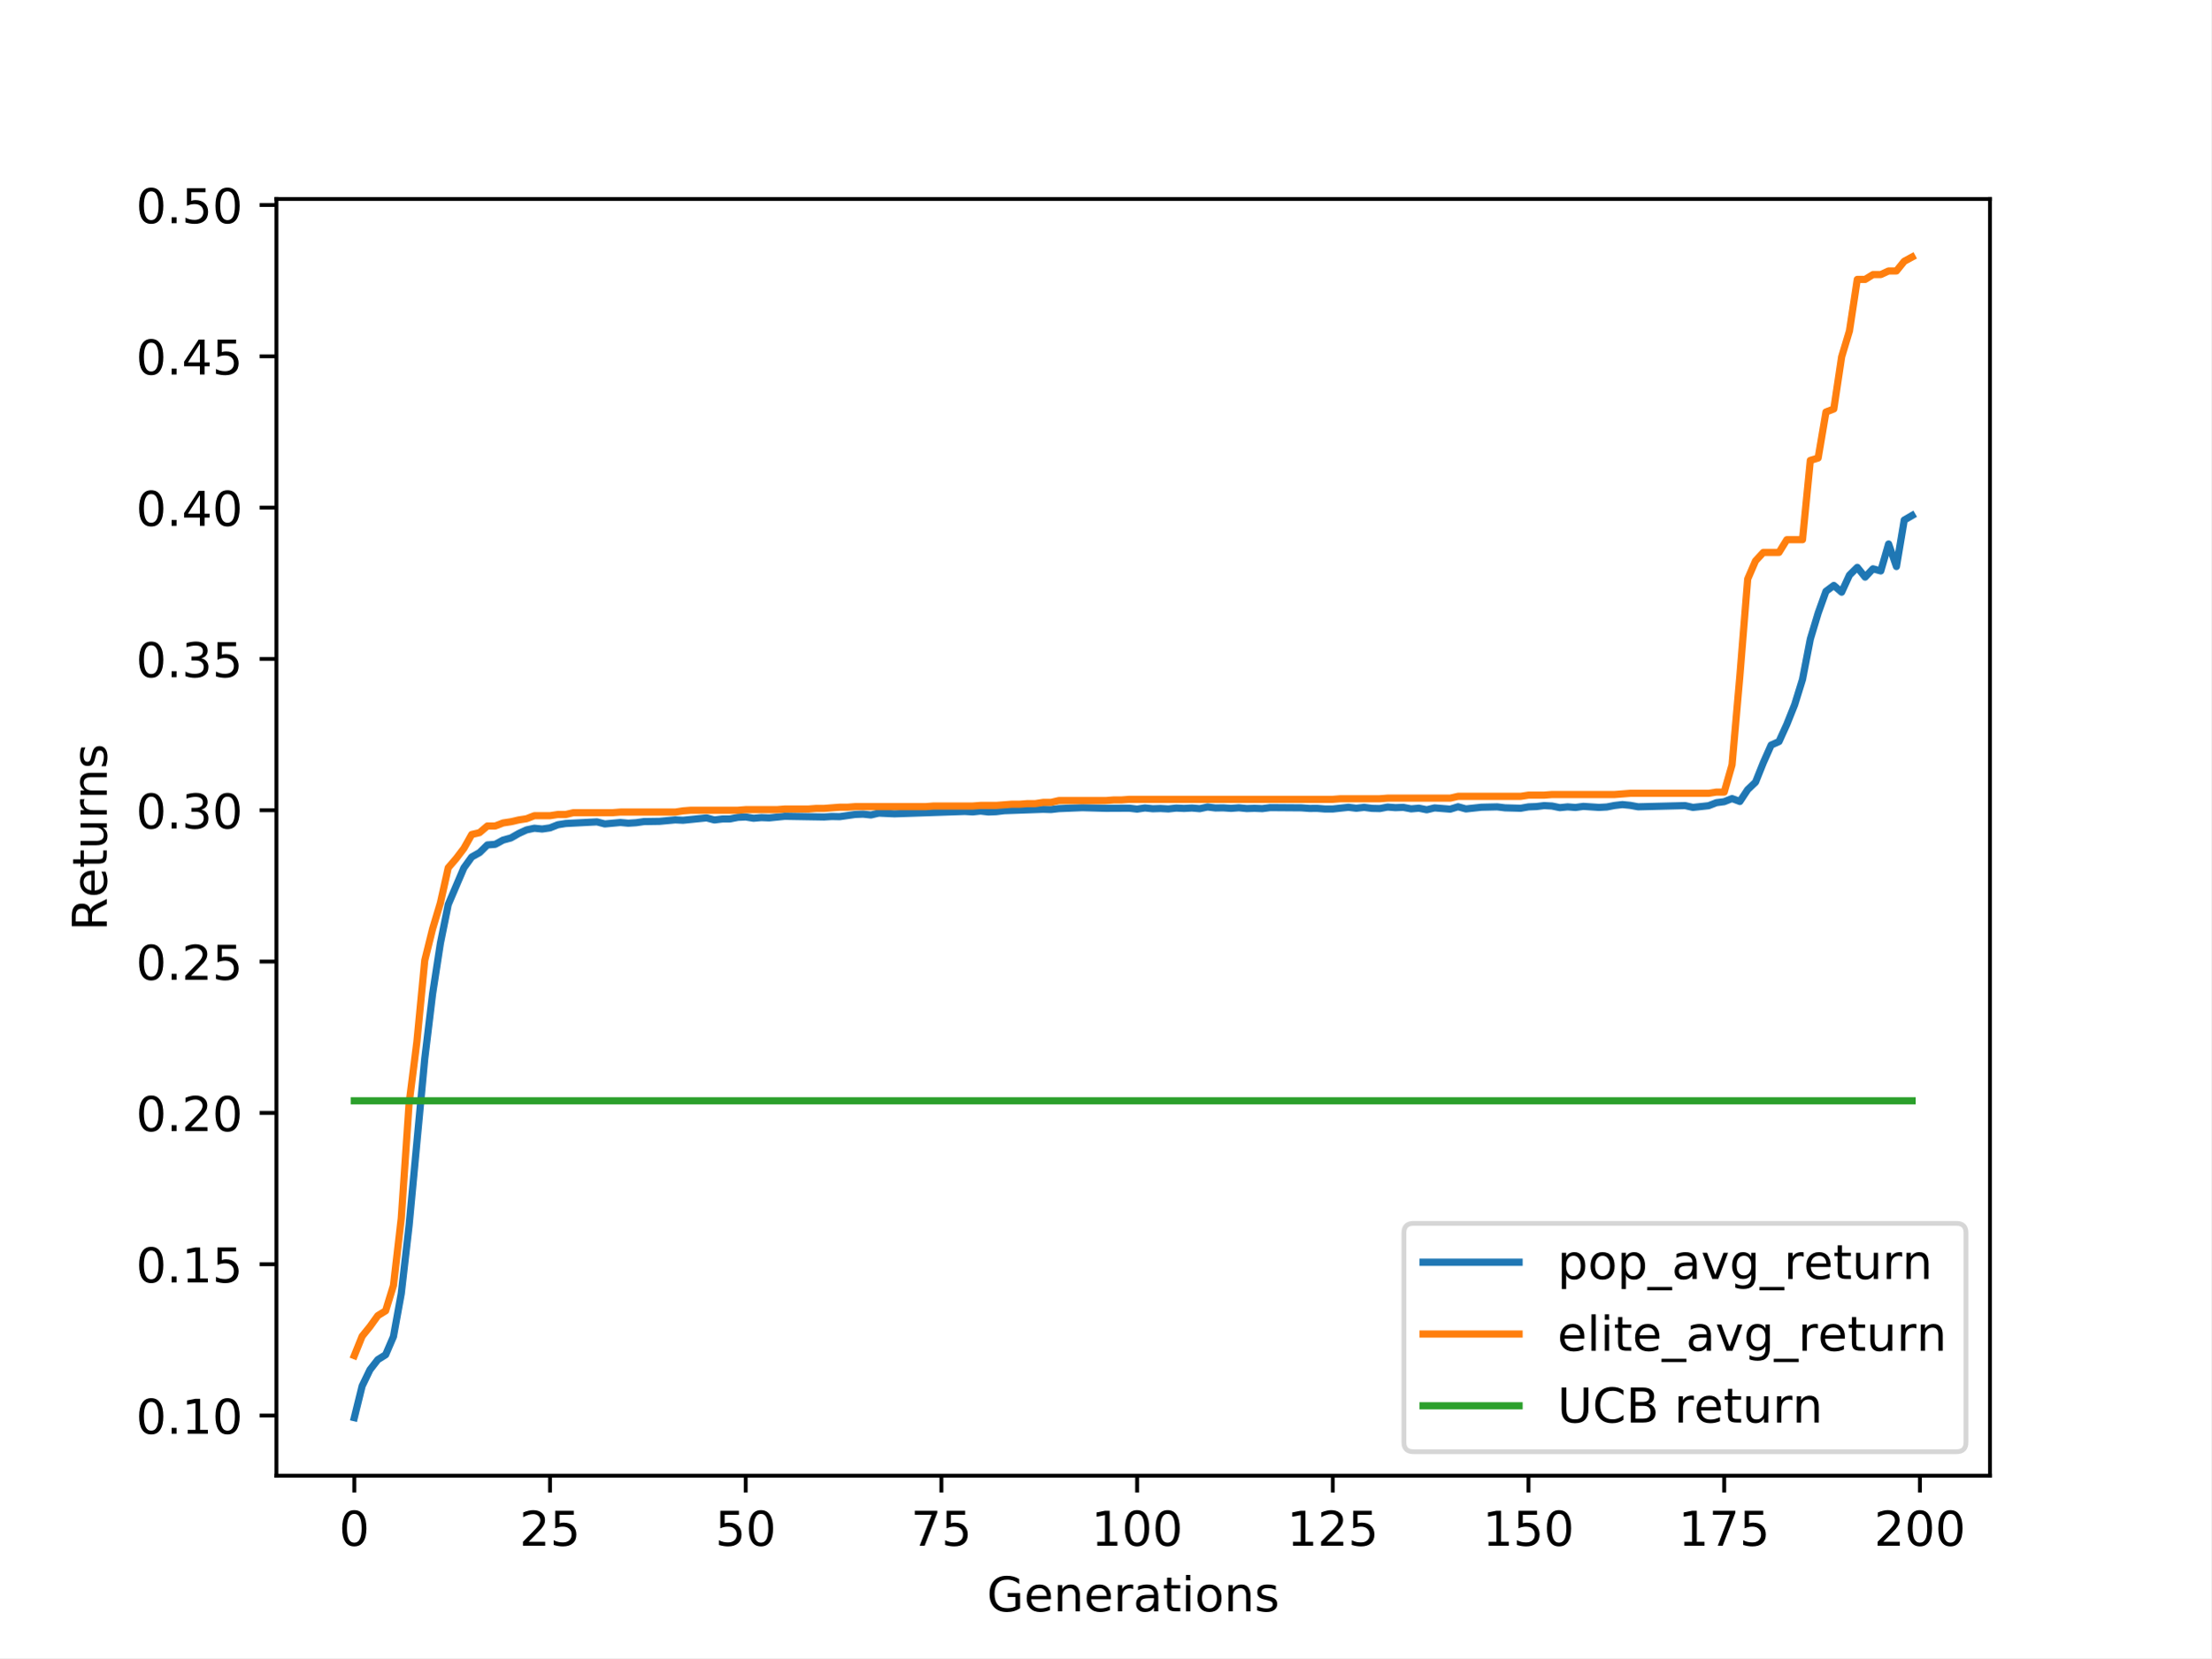
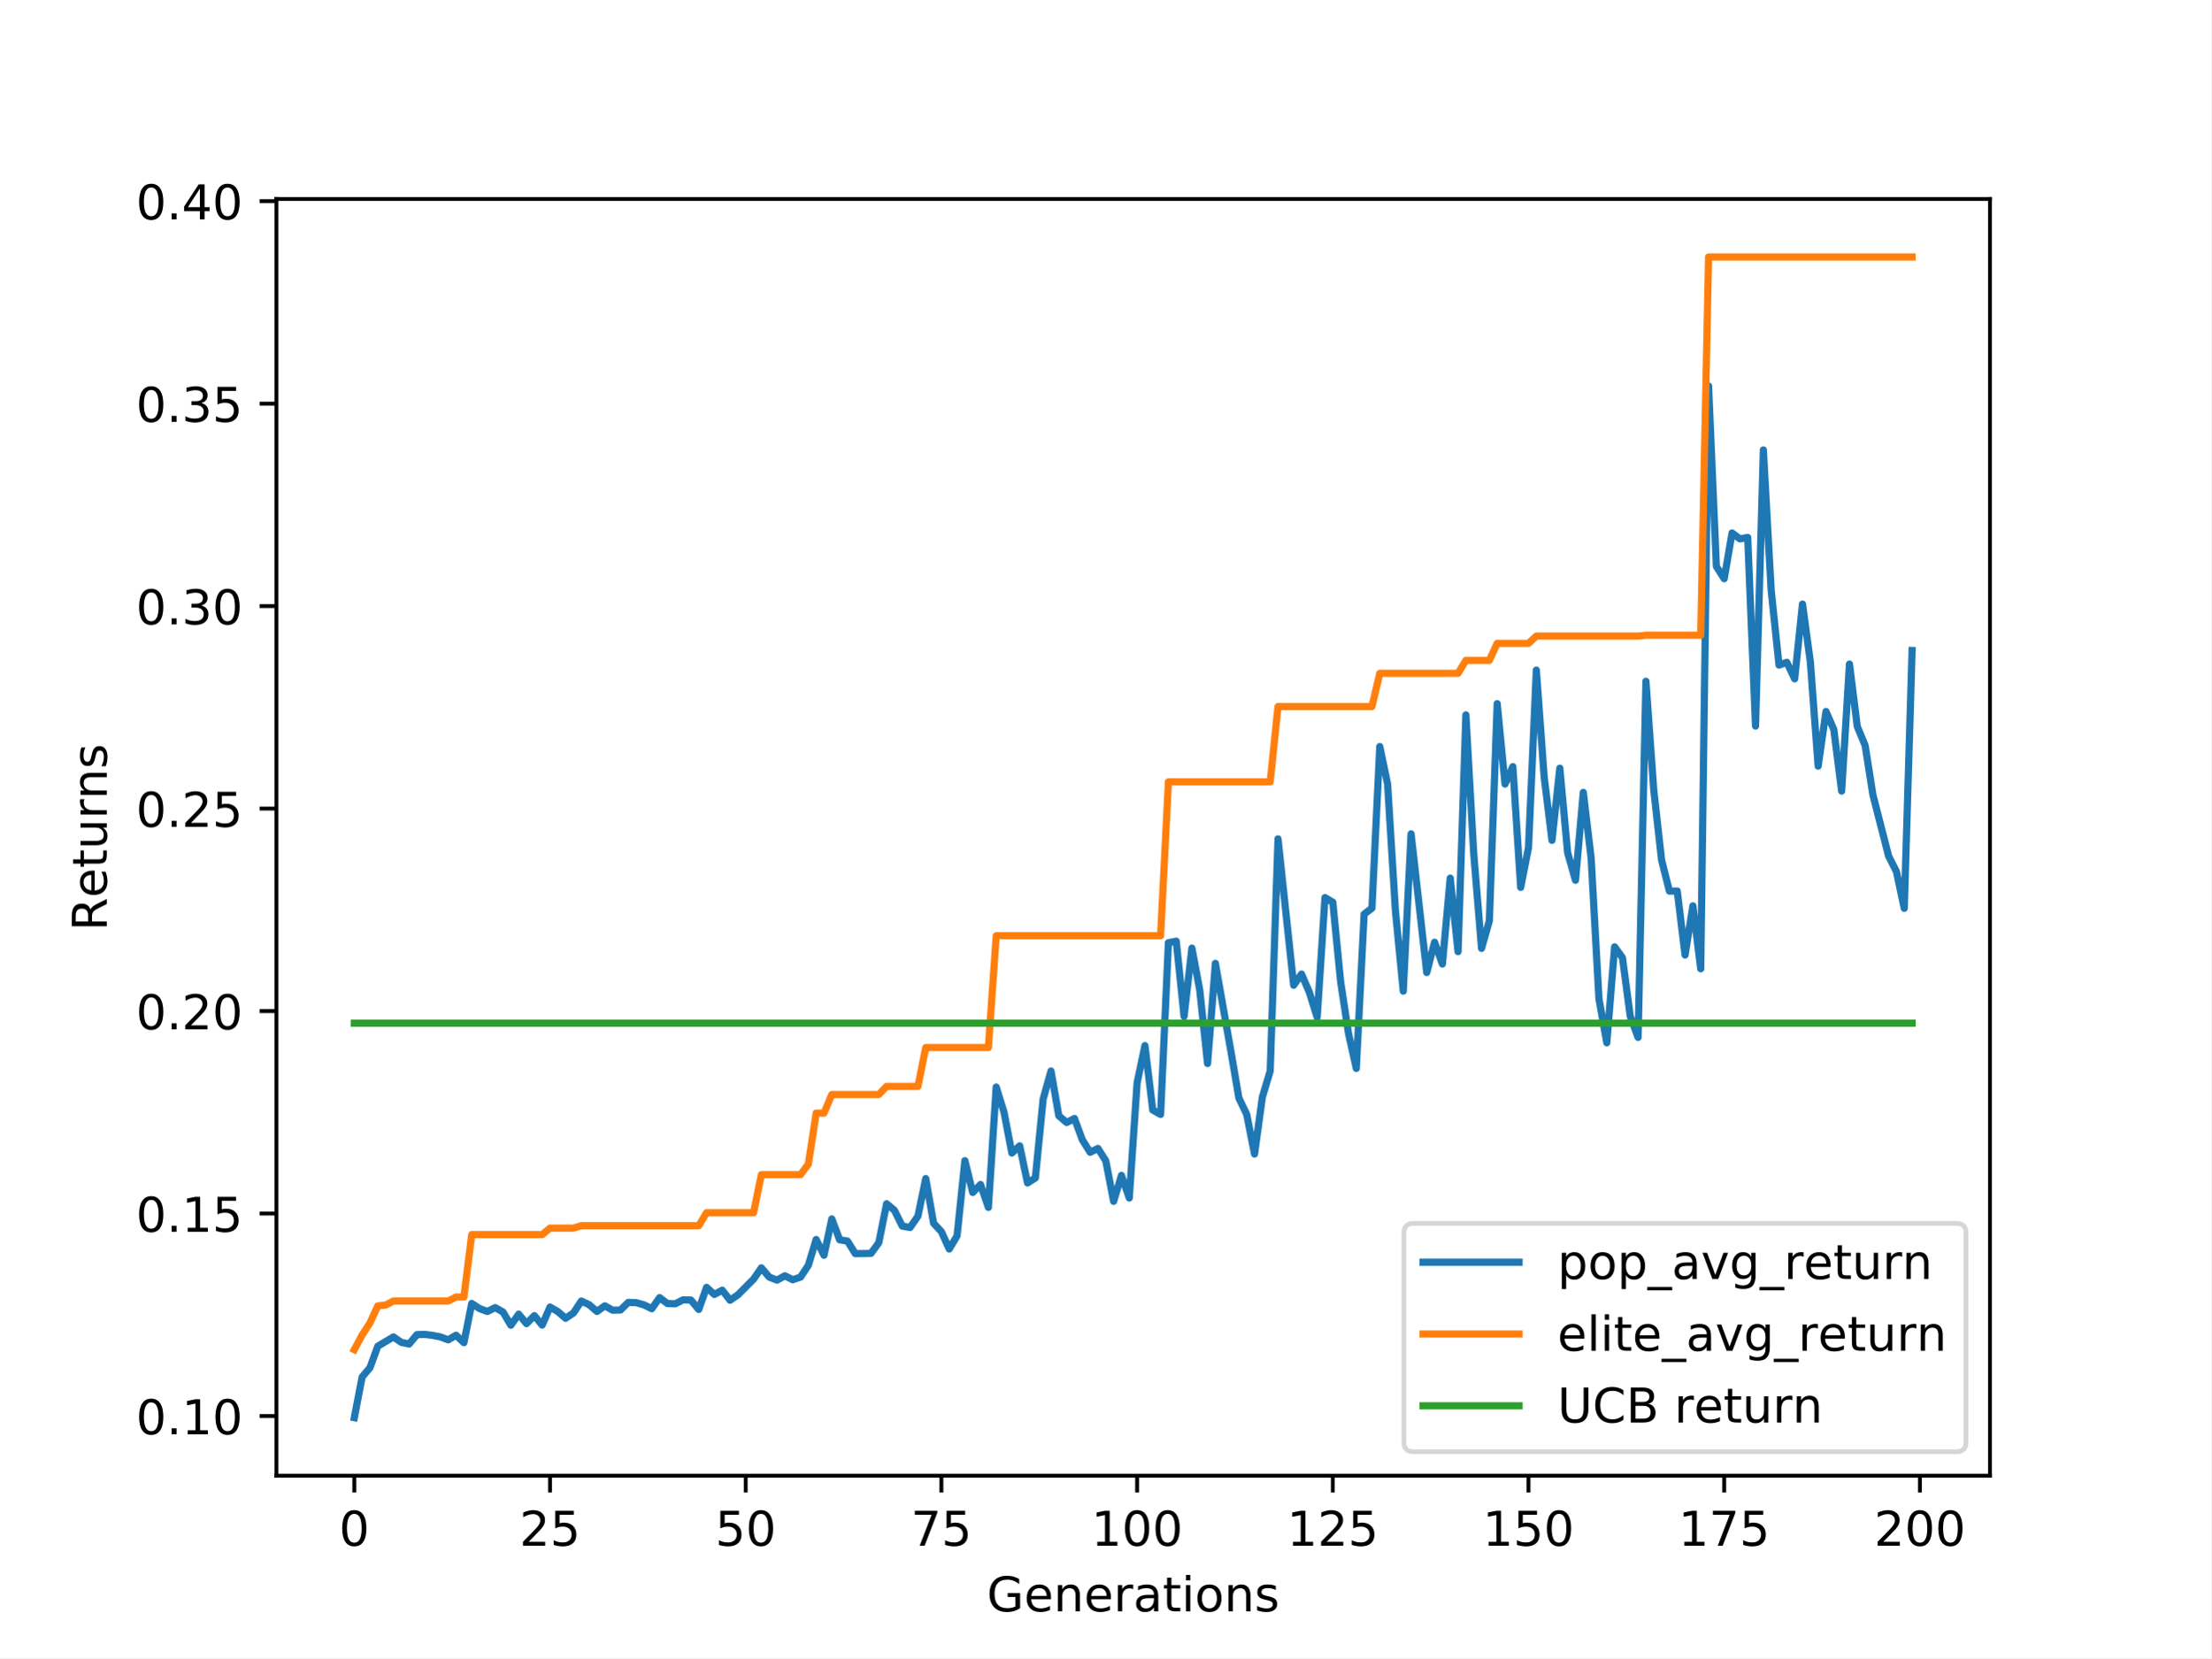
<svg xmlns="http://www.w3.org/2000/svg" xmlns:xlink="http://www.w3.org/1999/xlink" height="345.6pt" version="1.1" viewBox="0 0 460.8 345.6" width="460.8pt">
  <defs>
    <style type="text/css">
*{stroke-linecap:butt;stroke-linejoin:round;}
  </style>
  </defs>
  <g id="figure_1">
    <g id="patch_1">
      <path d="M 0 345.6  L 460.8 345.6  L 460.8 0  L 0 0  z " style="fill:#ffffff;" />
    </g>
    <g id="axes_1">
      <g id="patch_2">
        <path d="M 57.6 307.584  L 414.72 307.584  L 414.72 41.472  L 57.6 41.472  z " style="fill:#ffffff;" />
      </g>
      <g id="matplotlib.axis_1">
        <g id="xtick_1">
          <g id="line2d_1">
            <defs>
-               <path d="M 0 0  L 0 3.5  " id="m313bb6f9e3" style="stroke:#000000;stroke-width:0.8;" />
-             </defs>
-             <g>
-               <use style="stroke:#000000;stroke-width:0.8;" x="73.833" xlink:href="#m313bb6f9e3" y="307.584" />
+               <path d="M 0 0  L 0 3.5  " id="m053c909f9f" style="stroke:#000000;stroke-width:0.8;" />
+             </defs>
+             <g>
+               <use style="stroke:#000000;stroke-width:0.8;" x="73.833" xlink:href="#m053c909f9f" y="307.584" />
            </g>
          </g>
          <g id="text_1">
            <defs>
              <path d="M 31.781 66.406  Q 24.172 66.406 20.328 58.906  Q 16.5 51.422 16.5 36.375  Q 16.5 21.391 20.328 13.891  Q 24.172 6.391 31.781 6.391  Q 39.453 6.391 43.281 13.891  Q 47.125 21.391 47.125 36.375  Q 47.125 51.422 43.281 58.906  Q 39.453 66.406 31.781 66.406  z M 31.781 74.219  Q 44.047 74.219 50.516 64.516  Q 56.984 54.828 56.984 36.375  Q 56.984 17.969 50.516 8.266  Q 44.047 -1.422 31.781 -1.422  Q 19.531 -1.422 13.062 8.266  Q 6.594 17.969 6.594 36.375  Q 6.594 54.828 13.062 64.516  Q 19.531 74.219 31.781 74.219  z " id="DejaVuSans-48" />
            </defs>
            <g transform="translate(70.65148 322.1824)scale(0.1 -0.1)">
              <use xlink:href="#DejaVuSans-48" />
            </g>
          </g>
        </g>
        <g id="xtick_2">
          <g id="line2d_2">
            <g>
-               <use style="stroke:#000000;stroke-width:0.8;" x="114.618" xlink:href="#m313bb6f9e3" y="307.584" />
+               <use style="stroke:#000000;stroke-width:0.8;" x="114.618" xlink:href="#m053c909f9f" y="307.584" />
            </g>
          </g>
          <g id="text_2">
            <defs>
              <path d="M 19.188 8.297  L 53.609 8.297  L 53.609 0  L 7.328 0  L 7.328 8.297  Q 12.938 14.109 22.625 23.891  Q 32.328 33.688 34.812 36.531  Q 39.547 41.844 41.422 45.531  Q 43.312 49.219 43.312 52.781  Q 43.312 58.594 39.234 62.25  Q 35.156 65.922 28.609 65.922  Q 23.969 65.922 18.812 64.312  Q 13.672 62.703 7.812 59.422  L 7.812 69.391  Q 13.766 71.781 18.938 73  Q 24.125 74.219 28.422 74.219  Q 39.75 74.219 46.484 68.547  Q 53.219 62.891 53.219 53.422  Q 53.219 48.922 51.531 44.891  Q 49.859 40.875 45.406 35.406  Q 44.188 33.984 37.641 27.219  Q 31.109 20.453 19.188 8.297  z " id="DejaVuSans-50" />
              <path d="M 10.797 72.906  L 49.516 72.906  L 49.516 64.594  L 19.828 64.594  L 19.828 46.734  Q 21.969 47.469 24.109 47.828  Q 26.266 48.188 28.422 48.188  Q 40.625 48.188 47.75 41.5  Q 54.891 34.812 54.891 23.391  Q 54.891 11.625 47.562 5.094  Q 40.234 -1.422 26.906 -1.422  Q 22.312 -1.422 17.547 -0.641  Q 12.797 0.141 7.719 1.703  L 7.719 11.625  Q 12.109 9.234 16.797 8.062  Q 21.484 6.891 26.703 6.891  Q 35.156 6.891 40.078 11.328  Q 45.016 15.766 45.016 23.391  Q 45.016 31 40.078 35.438  Q 35.156 39.891 26.703 39.891  Q 22.75 39.891 18.812 39.016  Q 14.891 38.141 10.797 36.281  z " id="DejaVuSans-53" />
            </defs>
            <g transform="translate(108.256 322.1824)scale(0.1 -0.1)">
              <use xlink:href="#DejaVuSans-50" />
              <use x="63.623" xlink:href="#DejaVuSans-53" />
            </g>
          </g>
        </g>
        <g id="xtick_3">
          <g id="line2d_3">
            <g>
-               <use style="stroke:#000000;stroke-width:0.8;" x="155.404" xlink:href="#m313bb6f9e3" y="307.584" />
+               <use style="stroke:#000000;stroke-width:0.8;" x="155.404" xlink:href="#m053c909f9f" y="307.584" />
            </g>
          </g>
          <g id="text_3">
            <g transform="translate(149.0417 322.1824)scale(0.1 -0.1)">
              <use xlink:href="#DejaVuSans-53" />
              <use x="63.623" xlink:href="#DejaVuSans-48" />
            </g>
          </g>
        </g>
        <g id="xtick_4">
          <g id="line2d_4">
            <g>
-               <use style="stroke:#000000;stroke-width:0.8;" x="196.19" xlink:href="#m313bb6f9e3" y="307.584" />
+               <use style="stroke:#000000;stroke-width:0.8;" x="196.19" xlink:href="#m053c909f9f" y="307.584" />
            </g>
          </g>
          <g id="text_4">
            <defs>
              <path d="M 8.203 72.906  L 55.078 72.906  L 55.078 68.703  L 28.609 0  L 18.312 0  L 43.219 64.594  L 8.203 64.594  z " id="DejaVuSans-55" />
            </defs>
            <g transform="translate(189.8275 322.1824)scale(0.1 -0.1)">
              <use xlink:href="#DejaVuSans-55" />
              <use x="63.623" xlink:href="#DejaVuSans-53" />
            </g>
          </g>
        </g>
        <g id="xtick_5">
          <g id="line2d_5">
            <g>
-               <use style="stroke:#000000;stroke-width:0.8;" x="236.976" xlink:href="#m313bb6f9e3" y="307.584" />
+               <use style="stroke:#000000;stroke-width:0.8;" x="236.976" xlink:href="#m053c909f9f" y="307.584" />
            </g>
          </g>
          <g id="text_5">
            <defs>
              <path d="M 12.406 8.297  L 28.516 8.297  L 28.516 63.922  L 10.984 60.406  L 10.984 69.391  L 28.422 72.906  L 38.281 72.906  L 38.281 8.297  L 54.391 8.297  L 54.391 0  L 12.406 0  z " id="DejaVuSans-49" />
            </defs>
            <g transform="translate(227.432 322.1824)scale(0.1 -0.1)">
              <use xlink:href="#DejaVuSans-49" />
              <use x="63.623" xlink:href="#DejaVuSans-48" />
              <use x="127.246" xlink:href="#DejaVuSans-48" />
            </g>
          </g>
        </g>
        <g id="xtick_6">
          <g id="line2d_6">
            <g>
-               <use style="stroke:#000000;stroke-width:0.8;" x="277.761" xlink:href="#m313bb6f9e3" y="307.584" />
+               <use style="stroke:#000000;stroke-width:0.8;" x="277.761" xlink:href="#m053c909f9f" y="307.584" />
            </g>
          </g>
          <g id="text_6">
            <g transform="translate(268.2177 322.1824)scale(0.1 -0.1)">
              <use xlink:href="#DejaVuSans-49" />
              <use x="63.623" xlink:href="#DejaVuSans-50" />
              <use x="127.246" xlink:href="#DejaVuSans-53" />
            </g>
          </g>
        </g>
        <g id="xtick_7">
          <g id="line2d_7">
            <g>
-               <use style="stroke:#000000;stroke-width:0.8;" x="318.547" xlink:href="#m313bb6f9e3" y="307.584" />
+               <use style="stroke:#000000;stroke-width:0.8;" x="318.547" xlink:href="#m053c909f9f" y="307.584" />
            </g>
          </g>
          <g id="text_7">
            <g transform="translate(309.0035 322.1824)scale(0.1 -0.1)">
              <use xlink:href="#DejaVuSans-49" />
              <use x="63.623" xlink:href="#DejaVuSans-53" />
              <use x="127.246" xlink:href="#DejaVuSans-48" />
            </g>
          </g>
        </g>
        <g id="xtick_8">
          <g id="line2d_8">
            <g>
-               <use style="stroke:#000000;stroke-width:0.8;" x="359.333" xlink:href="#m313bb6f9e3" y="307.584" />
+               <use style="stroke:#000000;stroke-width:0.8;" x="359.333" xlink:href="#m053c909f9f" y="307.584" />
            </g>
          </g>
          <g id="text_8">
            <g transform="translate(349.7892 322.1824)scale(0.1 -0.1)">
              <use xlink:href="#DejaVuSans-49" />
              <use x="63.623" xlink:href="#DejaVuSans-55" />
              <use x="127.246" xlink:href="#DejaVuSans-53" />
            </g>
          </g>
        </g>
        <g id="xtick_9">
          <g id="line2d_9">
            <g>
-               <use style="stroke:#000000;stroke-width:0.8;" x="400.119" xlink:href="#m313bb6f9e3" y="307.584" />
+               <use style="stroke:#000000;stroke-width:0.8;" x="400.119" xlink:href="#m053c909f9f" y="307.584" />
            </g>
          </g>
          <g id="text_9">
            <g transform="translate(390.575 322.1824)scale(0.1 -0.1)">
              <use xlink:href="#DejaVuSans-50" />
              <use x="63.623" xlink:href="#DejaVuSans-48" />
              <use x="127.246" xlink:href="#DejaVuSans-48" />
            </g>
          </g>
        </g>
        <g id="text_10">
          <defs>
            <path d="M 59.516 10.406  L 59.516 29.984  L 43.406 29.984  L 43.406 38.094  L 69.281 38.094  L 69.281 6.781  Q 63.578 2.734 56.688 0.656  Q 49.812 -1.422 42 -1.422  Q 24.906 -1.422 15.25 8.562  Q 5.609 18.562 5.609 36.375  Q 5.609 54.25 15.25 64.234  Q 24.906 74.219 42 74.219  Q 49.125 74.219 55.547 72.453  Q 61.969 70.703 67.391 67.281  L 67.391 56.781  Q 61.922 61.422 55.766 63.766  Q 49.609 66.109 42.828 66.109  Q 29.438 66.109 22.719 58.641  Q 16.016 51.172 16.016 36.375  Q 16.016 21.625 22.719 14.156  Q 29.438 6.688 42.828 6.688  Q 48.047 6.688 52.141 7.594  Q 56.25 8.5 59.516 10.406  z " id="DejaVuSans-71" />
            <path d="M 56.203 29.594  L 56.203 25.203  L 14.891 25.203  Q 15.484 15.922 20.484 11.062  Q 25.484 6.203 34.422 6.203  Q 39.594 6.203 44.453 7.469  Q 49.312 8.734 54.109 11.281  L 54.109 2.781  Q 49.266 0.734 44.188 -0.344  Q 39.109 -1.422 33.891 -1.422  Q 20.797 -1.422 13.156 6.188  Q 5.516 13.812 5.516 26.812  Q 5.516 40.234 12.766 48.109  Q 20.016 56 32.328 56  Q 43.359 56 49.781 48.891  Q 56.203 41.797 56.203 29.594  z M 47.219 32.234  Q 47.125 39.594 43.094 43.984  Q 39.062 48.391 32.422 48.391  Q 24.906 48.391 20.391 44.141  Q 15.875 39.891 15.188 32.172  z " id="DejaVuSans-101" />
            <path d="M 54.891 33.016  L 54.891 0  L 45.906 0  L 45.906 32.719  Q 45.906 40.484 42.875 44.328  Q 39.844 48.188 33.797 48.188  Q 26.516 48.188 22.312 43.547  Q 18.109 38.922 18.109 30.906  L 18.109 0  L 9.078 0  L 9.078 54.688  L 18.109 54.688  L 18.109 46.188  Q 21.344 51.125 25.703 53.562  Q 30.078 56 35.797 56  Q 45.219 56 50.047 50.172  Q 54.891 44.344 54.891 33.016  z " id="DejaVuSans-110" />
            <path d="M 41.109 46.297  Q 39.594 47.172 37.812 47.578  Q 36.031 48 33.891 48  Q 26.266 48 22.188 43.047  Q 18.109 38.094 18.109 28.812  L 18.109 0  L 9.078 0  L 9.078 54.688  L 18.109 54.688  L 18.109 46.188  Q 20.953 51.172 25.484 53.578  Q 30.031 56 36.531 56  Q 37.453 56 38.578 55.875  Q 39.703 55.766 41.062 55.516  z " id="DejaVuSans-114" />
            <path d="M 34.281 27.484  Q 23.391 27.484 19.188 25  Q 14.984 22.516 14.984 16.5  Q 14.984 11.719 18.141 8.906  Q 21.297 6.109 26.703 6.109  Q 34.188 6.109 38.703 11.406  Q 43.219 16.703 43.219 25.484  L 43.219 27.484  z M 52.203 31.203  L 52.203 0  L 43.219 0  L 43.219 8.297  Q 40.141 3.328 35.547 0.953  Q 30.953 -1.422 24.312 -1.422  Q 15.922 -1.422 10.953 3.297  Q 6 8.016 6 15.922  Q 6 25.141 12.172 29.828  Q 18.359 34.516 30.609 34.516  L 43.219 34.516  L 43.219 35.406  Q 43.219 41.609 39.141 45  Q 35.062 48.391 27.688 48.391  Q 23 48.391 18.547 47.266  Q 14.109 46.141 10.016 43.891  L 10.016 52.203  Q 14.938 54.109 19.578 55.047  Q 24.219 56 28.609 56  Q 40.484 56 46.344 49.844  Q 52.203 43.703 52.203 31.203  z " id="DejaVuSans-97" />
            <path d="M 18.312 70.219  L 18.312 54.688  L 36.812 54.688  L 36.812 47.703  L 18.312 47.703  L 18.312 18.016  Q 18.312 11.328 20.141 9.422  Q 21.969 7.516 27.594 7.516  L 36.812 7.516  L 36.812 0  L 27.594 0  Q 17.188 0 13.234 3.875  Q 9.281 7.766 9.281 18.016  L 9.281 47.703  L 2.688 47.703  L 2.688 54.688  L 9.281 54.688  L 9.281 70.219  z " id="DejaVuSans-116" />
            <path d="M 9.422 54.688  L 18.406 54.688  L 18.406 0  L 9.422 0  z M 9.422 75.984  L 18.406 75.984  L 18.406 64.594  L 9.422 64.594  z " id="DejaVuSans-105" />
            <path d="M 30.609 48.391  Q 23.391 48.391 19.188 42.75  Q 14.984 37.109 14.984 27.297  Q 14.984 17.484 19.156 11.844  Q 23.344 6.203 30.609 6.203  Q 37.797 6.203 41.984 11.859  Q 46.188 17.531 46.188 27.297  Q 46.188 37.016 41.984 42.703  Q 37.797 48.391 30.609 48.391  z M 30.609 56  Q 42.328 56 49.016 48.375  Q 55.719 40.766 55.719 27.297  Q 55.719 13.875 49.016 6.219  Q 42.328 -1.422 30.609 -1.422  Q 18.844 -1.422 12.172 6.219  Q 5.516 13.875 5.516 27.297  Q 5.516 40.766 12.172 48.375  Q 18.844 56 30.609 56  z " id="DejaVuSans-111" />
            <path d="M 44.281 53.078  L 44.281 44.578  Q 40.484 46.531 36.375 47.5  Q 32.281 48.484 27.875 48.484  Q 21.188 48.484 17.844 46.438  Q 14.5 44.391 14.5 40.281  Q 14.5 37.156 16.891 35.375  Q 19.281 33.594 26.516 31.984  L 29.594 31.297  Q 39.156 29.25 43.188 25.516  Q 47.219 21.781 47.219 15.094  Q 47.219 7.469 41.188 3.016  Q 35.156 -1.422 24.609 -1.422  Q 20.219 -1.422 15.453 -0.562  Q 10.688 0.297 5.422 2  L 5.422 11.281  Q 10.406 8.688 15.234 7.391  Q 20.062 6.109 24.812 6.109  Q 31.156 6.109 34.562 8.281  Q 37.984 10.453 37.984 14.406  Q 37.984 18.062 35.516 20.016  Q 33.062 21.969 24.703 23.781  L 21.578 24.516  Q 13.234 26.266 9.516 29.906  Q 5.812 33.547 5.812 39.891  Q 5.812 47.609 11.281 51.797  Q 16.75 56 26.812 56  Q 31.781 56 36.172 55.266  Q 40.578 54.547 44.281 53.078  z " id="DejaVuSans-115" />
          </defs>
          <g transform="translate(205.6623 335.8606)scale(0.1 -0.1)">
            <use xlink:href="#DejaVuSans-71" />
            <use x="77.49" xlink:href="#DejaVuSans-101" />
            <use x="139.014" xlink:href="#DejaVuSans-110" />
            <use x="202.393" xlink:href="#DejaVuSans-101" />
            <use x="263.916" xlink:href="#DejaVuSans-114" />
            <use x="305.029" xlink:href="#DejaVuSans-97" />
            <use x="366.309" xlink:href="#DejaVuSans-116" />
            <use x="405.518" xlink:href="#DejaVuSans-105" />
            <use x="433.301" xlink:href="#DejaVuSans-111" />
            <use x="494.482" xlink:href="#DejaVuSans-110" />
            <use x="557.861" xlink:href="#DejaVuSans-115" />
          </g>
        </g>
      </g>
      <g id="matplotlib.axis_2">
        <g id="ytick_1">
          <g id="line2d_10">
            <defs>
-               <path d="M 0 0  L -3.5 0  " id="m8c7aae1c8c" style="stroke:#000000;stroke-width:0.8;" />
-             </defs>
-             <g>
-               <use style="stroke:#000000;stroke-width:0.8;" x="57.6" xlink:href="#m8c7aae1c8c" y="295.046" />
+               <path d="M 0 0  L -3.5 0  " id="m748d9ecc58" style="stroke:#000000;stroke-width:0.8;" />
+             </defs>
+             <g>
+               <use style="stroke:#000000;stroke-width:0.8;" x="57.6" xlink:href="#m748d9ecc58" y="295.15" />
            </g>
          </g>
          <g id="text_11">
            <defs>
              <path d="M 10.688 12.406  L 21 12.406  L 21 0  L 10.688 0  z " id="DejaVuSans-46" />
            </defs>
-             <g transform="translate(28.33438 298.8456)scale(0.1 -0.1)">
+             <g transform="translate(28.33438 298.9496)scale(0.1 -0.1)">
              <use xlink:href="#DejaVuSans-48" />
              <use x="63.623" xlink:href="#DejaVuSans-46" />
              <use x="95.41" xlink:href="#DejaVuSans-49" />
              <use x="159.033" xlink:href="#DejaVuSans-48" />
            </g>
          </g>
        </g>
        <g id="ytick_2">
          <g id="line2d_11">
            <g>
-               <use style="stroke:#000000;stroke-width:0.8;" x="57.6" xlink:href="#m8c7aae1c8c" y="263.505" />
+               <use style="stroke:#000000;stroke-width:0.8;" x="57.6" xlink:href="#m748d9ecc58" y="252.945" />
            </g>
          </g>
          <g id="text_12">
-             <g transform="translate(28.33438 267.3046)scale(0.1 -0.1)">
+             <g transform="translate(28.33438 256.7444)scale(0.1 -0.1)">
              <use xlink:href="#DejaVuSans-48" />
              <use x="63.623" xlink:href="#DejaVuSans-46" />
              <use x="95.41" xlink:href="#DejaVuSans-49" />
              <use x="159.033" xlink:href="#DejaVuSans-53" />
            </g>
          </g>
        </g>
        <g id="ytick_3">
          <g id="line2d_12">
            <g>
-               <use style="stroke:#000000;stroke-width:0.8;" x="57.6" xlink:href="#m8c7aae1c8c" y="231.964" />
+               <use style="stroke:#000000;stroke-width:0.8;" x="57.6" xlink:href="#m748d9ecc58" y="210.74" />
            </g>
          </g>
          <g id="text_13">
-             <g transform="translate(28.33438 235.7635)scale(0.1 -0.1)">
+             <g transform="translate(28.33438 214.5392)scale(0.1 -0.1)">
              <use xlink:href="#DejaVuSans-48" />
              <use x="63.623" xlink:href="#DejaVuSans-46" />
              <use x="95.41" xlink:href="#DejaVuSans-50" />
              <use x="159.033" xlink:href="#DejaVuSans-48" />
            </g>
          </g>
        </g>
        <g id="ytick_4">
          <g id="line2d_13">
            <g>
-               <use style="stroke:#000000;stroke-width:0.8;" x="57.6" xlink:href="#m8c7aae1c8c" y="200.423" />
+               <use style="stroke:#000000;stroke-width:0.8;" x="57.6" xlink:href="#m748d9ecc58" y="168.535" />
            </g>
          </g>
          <g id="text_14">
-             <g transform="translate(28.33438 204.2224)scale(0.1 -0.1)">
+             <g transform="translate(28.33438 172.3341)scale(0.1 -0.1)">
              <use xlink:href="#DejaVuSans-48" />
              <use x="63.623" xlink:href="#DejaVuSans-46" />
              <use x="95.41" xlink:href="#DejaVuSans-50" />
              <use x="159.033" xlink:href="#DejaVuSans-53" />
            </g>
          </g>
        </g>
        <g id="ytick_5">
          <g id="line2d_14">
            <g>
-               <use style="stroke:#000000;stroke-width:0.8;" x="57.6" xlink:href="#m8c7aae1c8c" y="168.882" />
+               <use style="stroke:#000000;stroke-width:0.8;" x="57.6" xlink:href="#m748d9ecc58" y="126.33" />
            </g>
          </g>
          <g id="text_15">
            <defs>
              <path d="M 40.578 39.312  Q 47.656 37.797 51.625 33  Q 55.609 28.219 55.609 21.188  Q 55.609 10.406 48.188 4.484  Q 40.766 -1.422 27.094 -1.422  Q 22.516 -1.422 17.656 -0.516  Q 12.797 0.391 7.625 2.203  L 7.625 11.719  Q 11.719 9.328 16.594 8.109  Q 21.484 6.891 26.812 6.891  Q 36.078 6.891 40.938 10.547  Q 45.797 14.203 45.797 21.188  Q 45.797 27.641 41.281 31.266  Q 36.766 34.906 28.719 34.906  L 20.219 34.906  L 20.219 43.016  L 29.109 43.016  Q 36.375 43.016 40.234 45.922  Q 44.094 48.828 44.094 54.297  Q 44.094 59.906 40.109 62.906  Q 36.141 65.922 28.719 65.922  Q 24.656 65.922 20.016 65.031  Q 15.375 64.156 9.812 62.312  L 9.812 71.094  Q 15.438 72.656 20.344 73.438  Q 25.25 74.219 29.594 74.219  Q 40.828 74.219 47.359 69.109  Q 53.906 64.016 53.906 55.328  Q 53.906 49.266 50.438 45.094  Q 46.969 40.922 40.578 39.312  z " id="DejaVuSans-51" />
            </defs>
-             <g transform="translate(28.33438 172.6814)scale(0.1 -0.1)">
+             <g transform="translate(28.33438 130.1289)scale(0.1 -0.1)">
              <use xlink:href="#DejaVuSans-48" />
              <use x="63.623" xlink:href="#DejaVuSans-46" />
              <use x="95.41" xlink:href="#DejaVuSans-51" />
              <use x="159.033" xlink:href="#DejaVuSans-48" />
            </g>
          </g>
        </g>
        <g id="ytick_6">
          <g id="line2d_15">
            <g>
-               <use style="stroke:#000000;stroke-width:0.8;" x="57.6" xlink:href="#m8c7aae1c8c" y="137.341" />
+               <use style="stroke:#000000;stroke-width:0.8;" x="57.6" xlink:href="#m748d9ecc58" y="84.125" />
            </g>
          </g>
          <g id="text_16">
-             <g transform="translate(28.33438 141.1403)scale(0.1 -0.1)">
+             <g transform="translate(28.33438 87.92376)scale(0.1 -0.1)">
              <use xlink:href="#DejaVuSans-48" />
              <use x="63.623" xlink:href="#DejaVuSans-46" />
              <use x="95.41" xlink:href="#DejaVuSans-51" />
              <use x="159.033" xlink:href="#DejaVuSans-53" />
            </g>
          </g>
        </g>
        <g id="ytick_7">
          <g id="line2d_16">
            <g>
-               <use style="stroke:#000000;stroke-width:0.8;" x="57.6" xlink:href="#m8c7aae1c8c" y="105.8" />
+               <use style="stroke:#000000;stroke-width:0.8;" x="57.6" xlink:href="#m748d9ecc58" y="41.919" />
            </g>
          </g>
          <g id="text_17">
            <defs>
              <path d="M 37.797 64.312  L 12.891 25.391  L 37.797 25.391  z M 35.203 72.906  L 47.609 72.906  L 47.609 25.391  L 58.016 25.391  L 58.016 17.188  L 47.609 17.188  L 47.609 0  L 37.797 0  L 37.797 17.188  L 4.891 17.188  L 4.891 26.703  z " id="DejaVuSans-52" />
            </defs>
-             <g transform="translate(28.33438 109.5992)scale(0.1 -0.1)">
+             <g transform="translate(28.33438 45.71859)scale(0.1 -0.1)">
              <use xlink:href="#DejaVuSans-48" />
              <use x="63.623" xlink:href="#DejaVuSans-46" />
              <use x="95.41" xlink:href="#DejaVuSans-52" />
              <use x="159.033" xlink:href="#DejaVuSans-48" />
            </g>
          </g>
        </g>
-         <g id="ytick_8">
-           <g id="line2d_17">
-             <g>
-               <use style="stroke:#000000;stroke-width:0.8;" x="57.6" xlink:href="#m8c7aae1c8c" y="74.259" />
-             </g>
-           </g>
-           <g id="text_18">
-             <g transform="translate(28.33438 78.05816)scale(0.1 -0.1)">
-               <use xlink:href="#DejaVuSans-48" />
-               <use x="63.623" xlink:href="#DejaVuSans-46" />
-               <use x="95.41" xlink:href="#DejaVuSans-52" />
-               <use x="159.033" xlink:href="#DejaVuSans-53" />
-             </g>
-           </g>
-         </g>
-         <g id="ytick_9">
-           <g id="line2d_18">
-             <g>
-               <use style="stroke:#000000;stroke-width:0.8;" x="57.6" xlink:href="#m8c7aae1c8c" y="42.718" />
-             </g>
-           </g>
-           <g id="text_19">
-             <g transform="translate(28.33438 46.51709)scale(0.1 -0.1)">
-               <use xlink:href="#DejaVuSans-48" />
-               <use x="63.623" xlink:href="#DejaVuSans-46" />
-               <use x="95.41" xlink:href="#DejaVuSans-53" />
-               <use x="159.033" xlink:href="#DejaVuSans-48" />
-             </g>
-           </g>
-         </g>
-         <g id="text_20">
+         <g id="text_18">
          <defs>
            <path d="M 44.391 34.188  Q 47.562 33.109 50.562 29.594  Q 53.562 26.078 56.594 19.922  L 66.609 0  L 56 0  L 46.688 18.703  Q 43.062 26.031 39.672 28.422  Q 36.281 30.812 30.422 30.812  L 19.672 30.812  L 19.672 0  L 9.812 0  L 9.812 72.906  L 32.078 72.906  Q 44.578 72.906 50.734 67.672  Q 56.891 62.453 56.891 51.906  Q 56.891 45.016 53.688 40.469  Q 50.484 35.938 44.391 34.188  z M 19.672 64.797  L 19.672 38.922  L 32.078 38.922  Q 39.203 38.922 42.844 42.219  Q 46.484 45.516 46.484 51.906  Q 46.484 58.297 42.844 61.547  Q 39.203 64.797 32.078 64.797  z " id="DejaVuSans-82" />
            <path d="M 8.5 21.578  L 8.5 54.688  L 17.484 54.688  L 17.484 21.922  Q 17.484 14.156 20.5 10.266  Q 23.531 6.391 29.594 6.391  Q 36.859 6.391 41.078 11.031  Q 45.312 15.672 45.312 23.688  L 45.312 54.688  L 54.297 54.688  L 54.297 0  L 45.312 0  L 45.312 8.406  Q 42.047 3.422 37.719 1  Q 33.406 -1.422 27.688 -1.422  Q 18.266 -1.422 13.375 4.438  Q 8.5 10.297 8.5 21.578  z M 31.109 56  z " id="DejaVuSans-117" />
          </defs>
          <g transform="translate(22.25469 194.0327)rotate(-90)scale(0.1 -0.1)">
            <use xlink:href="#DejaVuSans-82" />
            <use x="69.42" xlink:href="#DejaVuSans-101" />
            <use x="130.943" xlink:href="#DejaVuSans-116" />
            <use x="170.152" xlink:href="#DejaVuSans-117" />
            <use x="233.531" xlink:href="#DejaVuSans-114" />
            <use x="274.629" xlink:href="#DejaVuSans-110" />
            <use x="338.008" xlink:href="#DejaVuSans-115" />
          </g>
        </g>
      </g>
+       <g id="line2d_17">
+         <path clip-path="url(#p70129b916b)" d="M 73.833 295.488  L 75.464 287.013  L 77.096 285.072  L 78.727 280.598  L 81.99 278.657  L 83.621 279.788  L 85.253 280.142  L 86.884 278.184  L 88.516 278.133  L 90.147 278.336  L 91.778 278.657  L 93.41 279.264  L 95.041 278.302  L 96.673 279.855  L 98.304 271.684  L 99.936 272.748  L 101.567 273.356  L 103.198 272.545  L 104.83 273.474  L 106.461 276.226  L 108.093 273.913  L 109.724 275.888  L 111.356 274.217  L 112.987 276.192  L 114.618 272.427  L 116.25 273.372  L 117.881 274.774  L 119.513 273.659  L 121.144 271.178  L 122.776 271.938  L 124.407 273.356  L 126.038 272.174  L 127.67 273.085  L 129.301 273.052  L 130.933 271.465  L 132.564 271.515  L 134.196 271.971  L 135.827 272.782  L 137.458 270.469  L 139.09 271.701  L 140.721 271.752  L 142.353 270.925  L 143.984 270.975  L 145.616 272.934  L 147.247 268.325  L 148.879 269.81  L 150.51 268.916  L 152.141 271.009  L 153.773 269.895  L 157.036 266.62  L 158.667 264.256  L 160.299 266.181  L 161.93 266.822  L 163.561 265.911  L 165.193 266.738  L 166.824 266.198  L 168.456 263.733  L 170.087 258.347  L 171.719 261.639  L 173.35 254.059  L 174.981 258.415  L 176.613 258.685  L 178.244 261.302  L 181.507 261.251  L 183.139 259.023  L 184.77 250.902  L 186.401 252.27  L 188.033 255.562  L 189.664 255.849  L 191.296 253.485  L 192.927 245.652  L 194.559 254.954  L 196.19 256.727  L 197.821 260.34  L 199.453 257.588  L 201.084 241.921  L 202.716 248.556  L 204.347 246.885  L 205.979 251.662  L 207.61 226.575  L 209.241 231.843  L 210.873 240.334  L 212.504 238.832  L 214.136 246.564  L 215.767 245.534  L 217.399 229.057  L 219.03 223.233  L 220.661 232.569  L 222.293 233.97  L 223.924 233.126  L 225.556 237.566  L 227.187 240.165  L 228.819 239.372  L 230.45 241.955  L 232.081 250.396  L 233.713 244.994  L 235.344 249.704  L 236.976 225.698  L 238.607 217.932  L 240.239 231.37  L 241.87 232.282  L 243.501 196.492  L 245.133 196.171  L 246.764 211.854  L 248.396 197.623  L 250.027 206.334  L 251.659 221.68  L 253.29 200.796  L 256.553 219.282  L 258.184 228.854  L 259.816 232.265  L 261.447 240.537  L 263.079 228.669  L 264.71 223.233  L 266.341 174.849  L 269.604 205.355  L 271.236 203.025  L 272.867 206.807  L 274.499 212.04  L 276.13 187.088  L 277.761 188.051  L 279.393 204.629  L 281.024 215.366  L 282.656 222.693  L 284.287 190.532  L 285.919 189.3  L 287.55 155.603  L 289.181 163.436  L 290.813 189.823  L 292.444 206.587  L 294.076 173.802  L 297.339 202.704  L 298.97 196.39  L 300.601 200.932  L 302.233 183.037  L 303.864 198.349  L 305.496 149.002  L 307.127 177.837  L 308.759 197.673  L 310.39 191.917  L 312.021 146.656  L 313.653 163.42  L 315.284 159.79  L 316.916 184.961  L 318.547 176.672  L 320.179 139.667  L 321.81 161.934  L 323.441 175.153  L 325.073 160.111  L 326.704 177.736  L 328.336 183.475  L 329.967 165.158  L 331.599 178.833  L 333.23 208.191  L 334.862 217.358  L 336.493 197.353  L 338.124 199.615  L 339.756 211.837  L 341.387 216.227  L 343.019 141.996  L 344.65 164.669  L 346.282 179.255  L 347.913 185.738  L 349.544 185.721  L 351.176 199.058  L 352.807 188.81  L 354.439 201.928  L 356.07 80.444  L 357.702 118.057  L 359.333 120.624  L 360.964 111.085  L 362.596 112.318  L 364.227 112.014  L 365.859 151.332  L 367.49 93.781  L 369.122 123.055  L 370.753 138.62  L 372.384 138.046  L 374.016 141.49  L 375.647 125.908  L 377.279 137.928  L 378.91 159.689  L 380.542 148.293  L 382.173 152.041  L 383.804 164.888  L 385.436 138.417  L 387.067 151.433  L 388.699 155.367  L 390.33 165.716  L 393.593 178.428  L 395.224 181.669  L 396.856 189.317  L 398.487 135.581  L 398.487 135.581  " style="fill:none;stroke:#1f77b4;stroke-linecap:square;stroke-width:1.5;" />
+       </g>
+       <g id="line2d_18">
+         <path clip-path="url(#p70129b916b)" d="M 73.833 281.307  L 75.464 278.268  L 77.096 275.736  L 78.727 272.191  L 80.358 272.022  L 81.99 271.178  L 93.41 271.178  L 95.041 270.334  L 96.673 270.334  L 98.304 257.335  L 112.987 257.335  L 114.618 255.984  L 119.513 255.984  L 121.144 255.478  L 145.616 255.478  L 147.247 252.776  L 157.036 252.776  L 158.667 244.842  L 166.824 244.842  L 168.456 242.647  L 170.087 232.011  L 171.719 232.011  L 173.35 228.129  L 183.139 228.129  L 184.77 226.44  L 191.296 226.44  L 192.927 218.337  L 205.979 218.337  L 207.61 195.04  L 241.87 195.04  L 243.501 162.964  L 264.71 162.964  L 266.341 147.263  L 285.919 147.263  L 287.55 140.342  L 303.864 140.342  L 305.496 137.641  L 310.39 137.641  L 312.021 134.095  L 318.547 134.095  L 320.179 132.576  L 341.387 132.576  L 343.019 132.407  L 354.439 132.407  L 356.07 53.568  L 398.487 53.568  L 398.487 53.568  " style="fill:none;stroke:#ff7f0e;stroke-linecap:square;stroke-width:1.5;" />
+       </g>
      <g id="line2d_19">
-         <path clip-path="url(#p3c710c5766)" d="M 73.833 295.488  L 75.464 288.89  L 77.096 285.508  L 78.727 283.401  L 80.358 282.38  L 81.99 278.582  L 83.621 269.612  L 85.253 255.418  L 88.516 220.647  L 90.147 207.173  L 91.778 196.6  L 93.41 188.526  L 96.673 180.88  L 98.304 178.622  L 99.936 177.714  L 101.567 176.111  L 103.198 175.985  L 104.83 175.102  L 106.461 174.66  L 108.093 173.727  L 109.724 172.982  L 111.356 172.629  L 112.987 172.793  L 114.618 172.554  L 116.25 171.91  L 117.881 171.645  L 124.407 171.305  L 126.038 171.733  L 129.301 171.431  L 130.933 171.582  L 132.564 171.481  L 134.196 171.241  L 137.458 171.191  L 140.721 170.888  L 142.353 170.964  L 147.247 170.472  L 148.879 170.901  L 150.51 170.699  L 152.141 170.686  L 153.773 170.358  L 155.404 170.283  L 157.036 170.548  L 158.667 170.409  L 160.299 170.472  L 163.561 170.144  L 171.719 170.283  L 173.35 170.182  L 174.981 170.219  L 178.244 169.753  L 179.876 169.69  L 181.507 169.866  L 183.139 169.475  L 186.401 169.627  L 201.084 169.122  L 202.716 169.223  L 204.347 169.046  L 205.979 169.235  L 207.61 169.172  L 209.241 168.97  L 217.399 168.68  L 219.03 168.731  L 220.661 168.542  L 225.556 168.34  L 230.45 168.478  L 235.344 168.453  L 236.976 168.642  L 238.607 168.403  L 240.239 168.567  L 241.87 168.516  L 243.501 168.605  L 245.133 168.428  L 246.764 168.504  L 248.396 168.415  L 250.027 168.554  L 251.659 168.201  L 253.29 168.403  L 254.921 168.377  L 256.553 168.491  L 258.184 168.365  L 259.816 168.529  L 261.447 168.478  L 263.079 168.542  L 264.71 168.327  L 271.236 168.377  L 272.867 168.504  L 274.499 168.491  L 276.13 168.617  L 277.761 168.617  L 281.024 168.264  L 282.656 168.466  L 284.287 168.277  L 285.919 168.491  L 287.55 168.529  L 289.181 168.213  L 290.813 168.34  L 292.444 168.277  L 294.076 168.592  L 295.707 168.453  L 297.339 168.781  L 298.97 168.39  L 302.233 168.655  L 303.864 168.15  L 305.496 168.605  L 308.759 168.251  L 312.021 168.176  L 313.653 168.377  L 316.916 168.466  L 318.547 168.176  L 320.179 168.113  L 321.81 167.911  L 323.441 167.999  L 325.073 168.34  L 326.704 168.176  L 328.336 168.302  L 329.967 168.075  L 333.23 168.289  L 334.862 168.201  L 336.493 167.885  L 338.124 167.696  L 339.756 167.86  L 341.387 168.163  L 346.282 168.037  L 351.176 167.911  L 352.807 168.289  L 356.07 167.936  L 357.702 167.305  L 359.333 167.091  L 360.964 166.447  L 362.596 167.053  L 364.227 164.58  L 365.859 163.028  L 367.49 158.953  L 369.122 155.282  L 370.753 154.563  L 372.384 150.967  L 374.016 146.879  L 375.647 141.618  L 377.279 133.203  L 378.91 127.79  L 380.542 123.236  L 382.173 122.025  L 383.804 123.425  L 385.436 119.867  L 387.067 118.252  L 388.699 120.284  L 390.33 118.555  L 391.962 118.997  L 393.593 113.382  L 395.224 118.076  L 396.856 108.386  L 398.487 107.44  L 398.487 107.44  " style="fill:none;stroke:#1f77b4;stroke-linecap:square;stroke-width:1.5;" />
-       </g>
-       <g id="line2d_20">
-         <path clip-path="url(#p3c710c5766)" d="M 73.833 282.556  L 75.464 278.519  L 77.096 276.5  L 78.727 274.229  L 80.358 273.22  L 81.99 267.921  L 83.621 253.917  L 85.253 229.946  L 86.884 217.077  L 88.516 200.171  L 90.147 193.61  L 91.778 188.185  L 93.41 180.868  L 95.041 178.975  L 96.673 176.83  L 98.304 173.929  L 99.936 173.55  L 101.567 172.162  L 103.198 172.162  L 104.83 171.532  L 106.461 171.279  L 108.093 170.901  L 109.724 170.648  L 111.356 170.018  L 114.618 170.018  L 116.25 169.765  L 117.881 169.765  L 119.513 169.387  L 127.67 169.387  L 129.301 169.261  L 140.721 169.261  L 142.353 169.008  L 143.984 168.882  L 153.773 168.882  L 155.404 168.756  L 161.93 168.756  L 163.561 168.63  L 168.456 168.63  L 170.087 168.504  L 171.719 168.504  L 174.981 168.251  L 176.613 168.251  L 178.244 168.125  L 192.927 168.125  L 194.559 167.999  L 202.716 167.999  L 204.347 167.873  L 207.61 167.873  L 210.873 167.621  L 212.504 167.621  L 214.136 167.494  L 215.767 167.494  L 217.399 167.242  L 219.03 167.242  L 220.661 166.864  L 230.45 166.864  L 232.081 166.737  L 233.713 166.737  L 235.344 166.611  L 277.761 166.611  L 279.393 166.485  L 287.55 166.485  L 289.181 166.359  L 302.233 166.359  L 303.864 165.98  L 316.916 165.98  L 318.547 165.728  L 321.81 165.728  L 323.441 165.602  L 336.493 165.602  L 339.756 165.35  L 356.07 165.35  L 357.702 165.097  L 359.333 165.097  L 360.964 159.42  L 362.596 140.874  L 364.227 120.687  L 365.859 116.902  L 367.49 115.136  L 370.753 115.136  L 372.384 112.487  L 375.647 112.487  L 377.279 95.959  L 378.91 95.455  L 380.542 85.866  L 382.173 85.235  L 383.804 74.385  L 385.436 68.96  L 387.067 58.236  L 388.699 58.236  L 390.33 57.227  L 391.962 57.227  L 393.593 56.47  L 395.224 56.47  L 396.856 54.451  L 398.487 53.568  L 398.487 53.568  " style="fill:none;stroke:#ff7f0e;stroke-linecap:square;stroke-width:1.5;" />
-       </g>
-       <g id="line2d_21">
-         <path clip-path="url(#p3c710c5766)" d="M 73.833 229.441  L 398.487 229.441  L 398.487 229.441  " style="fill:none;stroke:#2ca02c;stroke-linecap:square;stroke-width:1.5;" />
+         <path clip-path="url(#p70129b916b)" d="M 73.833 213.272  L 398.487 213.272  L 398.487 213.272  " style="fill:none;stroke:#2ca02c;stroke-linecap:square;stroke-width:1.5;" />
      </g>
      <g id="patch_3">
        <path d="M 57.6 307.584  L 57.6 41.472  " style="fill:none;stroke:#000000;stroke-linecap:square;stroke-linejoin:miter;stroke-width:0.8;" />
      </g>
      <g id="patch_4">
        <path d="M 414.72 307.584  L 414.72 41.472  " style="fill:none;stroke:#000000;stroke-linecap:square;stroke-linejoin:miter;stroke-width:0.8;" />
      </g>
      <g id="patch_5">
        <path d="M 57.6 307.584  L 414.72 307.584  " style="fill:none;stroke:#000000;stroke-linecap:square;stroke-linejoin:miter;stroke-width:0.8;" />
      </g>
      <g id="patch_6">
        <path d="M 57.6 41.472  L 414.72 41.472  " style="fill:none;stroke:#000000;stroke-linecap:square;stroke-linejoin:miter;stroke-width:0.8;" />
      </g>
      <g id="legend_1">
        <g id="patch_7">
          <path d="M 294.576 302.584  L 407.72 302.584  Q 409.72 302.584 409.72 300.584  L 409.72 256.993  Q 409.72 254.993 407.72 254.993  L 294.576 254.993  Q 292.576 254.993 292.576 256.993  L 292.576 300.584  Q 292.576 302.584 294.576 302.584  z " style="fill:#ffffff;opacity:0.8;stroke:#cccccc;stroke-linejoin:miter;" />
        </g>
-         <g id="line2d_22">
+         <g id="line2d_20">
          <path d="M 296.576 263.092  L 316.576 263.092  " style="fill:none;stroke:#1f77b4;stroke-linecap:square;stroke-width:1.5;" />
        </g>
-         <g id="line2d_23" />
-         <g id="text_21">
+         <g id="line2d_21" />
+         <g id="text_19">
          <defs>
            <path d="M 18.109 8.203  L 18.109 -20.797  L 9.078 -20.797  L 9.078 54.688  L 18.109 54.688  L 18.109 46.391  Q 20.953 51.266 25.266 53.625  Q 29.594 56 35.594 56  Q 45.562 56 51.781 48.094  Q 58.016 40.188 58.016 27.297  Q 58.016 14.406 51.781 6.484  Q 45.562 -1.422 35.594 -1.422  Q 29.594 -1.422 25.266 0.953  Q 20.953 3.328 18.109 8.203  z M 48.688 27.297  Q 48.688 37.203 44.609 42.844  Q 40.531 48.484 33.406 48.484  Q 26.266 48.484 22.188 42.844  Q 18.109 37.203 18.109 27.297  Q 18.109 17.391 22.188 11.75  Q 26.266 6.109 33.406 6.109  Q 40.531 6.109 44.609 11.75  Q 48.688 17.391 48.688 27.297  z " id="DejaVuSans-112" />
            <path d="M 50.984 -16.609  L 50.984 -23.578  L -0.984 -23.578  L -0.984 -16.609  z " id="DejaVuSans-95" />
            <path d="M 2.984 54.688  L 12.5 54.688  L 29.594 8.797  L 46.688 54.688  L 56.203 54.688  L 35.688 0  L 23.484 0  z " id="DejaVuSans-118" />
            <path d="M 45.406 27.984  Q 45.406 37.75 41.375 43.109  Q 37.359 48.484 30.078 48.484  Q 22.859 48.484 18.828 43.109  Q 14.797 37.75 14.797 27.984  Q 14.797 18.266 18.828 12.891  Q 22.859 7.516 30.078 7.516  Q 37.359 7.516 41.375 12.891  Q 45.406 18.266 45.406 27.984  z M 54.391 6.781  Q 54.391 -7.172 48.188 -13.984  Q 42 -20.797 29.203 -20.797  Q 24.469 -20.797 20.266 -20.094  Q 16.062 -19.391 12.109 -17.922  L 12.109 -9.188  Q 16.062 -11.328 19.922 -12.344  Q 23.781 -13.375 27.781 -13.375  Q 36.625 -13.375 41.016 -8.766  Q 45.406 -4.156 45.406 5.172  L 45.406 9.625  Q 42.625 4.781 38.281 2.391  Q 33.938 0 27.875 0  Q 17.828 0 11.672 7.656  Q 5.516 15.328 5.516 27.984  Q 5.516 40.672 11.672 48.328  Q 17.828 56 27.875 56  Q 33.938 56 38.281 53.609  Q 42.625 51.219 45.406 46.391  L 45.406 54.688  L 54.391 54.688  z " id="DejaVuSans-103" />
          </defs>
          <g transform="translate(324.5763 266.5918)scale(0.1 -0.1)">
            <use xlink:href="#DejaVuSans-112" />
            <use x="63.477" xlink:href="#DejaVuSans-111" />
            <use x="124.658" xlink:href="#DejaVuSans-112" />
            <use x="188.135" xlink:href="#DejaVuSans-95" />
            <use x="238.135" xlink:href="#DejaVuSans-97" />
            <use x="299.414" xlink:href="#DejaVuSans-118" />
            <use x="358.594" xlink:href="#DejaVuSans-103" />
            <use x="422.07" xlink:href="#DejaVuSans-95" />
            <use x="472.07" xlink:href="#DejaVuSans-114" />
            <use x="513.152" xlink:href="#DejaVuSans-101" />
            <use x="574.676" xlink:href="#DejaVuSans-116" />
            <use x="613.885" xlink:href="#DejaVuSans-117" />
            <use x="677.264" xlink:href="#DejaVuSans-114" />
            <use x="718.361" xlink:href="#DejaVuSans-110" />
          </g>
        </g>
-         <g id="line2d_24">
+         <g id="line2d_22">
          <path d="M 296.576 278.048  L 316.576 278.048  " style="fill:none;stroke:#ff7f0e;stroke-linecap:square;stroke-width:1.5;" />
        </g>
-         <g id="line2d_25" />
-         <g id="text_22">
+         <g id="line2d_23" />
+         <g id="text_20">
          <defs>
            <path d="M 9.422 75.984  L 18.406 75.984  L 18.406 0  L 9.422 0  z " id="DejaVuSans-108" />
          </defs>
          <g transform="translate(324.5763 281.5481)scale(0.1 -0.1)">
            <use xlink:href="#DejaVuSans-101" />
            <use x="61.523" xlink:href="#DejaVuSans-108" />
            <use x="89.307" xlink:href="#DejaVuSans-105" />
            <use x="117.09" xlink:href="#DejaVuSans-116" />
            <use x="156.299" xlink:href="#DejaVuSans-101" />
            <use x="217.822" xlink:href="#DejaVuSans-95" />
            <use x="267.822" xlink:href="#DejaVuSans-97" />
            <use x="329.102" xlink:href="#DejaVuSans-118" />
            <use x="388.281" xlink:href="#DejaVuSans-103" />
            <use x="451.758" xlink:href="#DejaVuSans-95" />
            <use x="501.758" xlink:href="#DejaVuSans-114" />
            <use x="542.84" xlink:href="#DejaVuSans-101" />
            <use x="604.363" xlink:href="#DejaVuSans-116" />
            <use x="643.572" xlink:href="#DejaVuSans-117" />
            <use x="706.951" xlink:href="#DejaVuSans-114" />
            <use x="748.049" xlink:href="#DejaVuSans-110" />
          </g>
        </g>
-         <g id="line2d_26">
+         <g id="line2d_24">
          <path d="M 296.576 293.004  L 316.576 293.004  " style="fill:none;stroke:#2ca02c;stroke-linecap:square;stroke-width:1.5;" />
        </g>
-         <g id="line2d_27" />
-         <g id="text_23">
+         <g id="line2d_25" />
+         <g id="text_21">
          <defs>
            <path d="M 8.688 72.906  L 18.609 72.906  L 18.609 28.609  Q 18.609 16.891 22.844 11.734  Q 27.094 6.594 36.625 6.594  Q 46.094 6.594 50.344 11.734  Q 54.594 16.891 54.594 28.609  L 54.594 72.906  L 64.5 72.906  L 64.5 27.391  Q 64.5 13.141 57.438 5.859  Q 50.391 -1.422 36.625 -1.422  Q 22.797 -1.422 15.734 5.859  Q 8.688 13.141 8.688 27.391  z " id="DejaVuSans-85" />
            <path d="M 64.406 67.281  L 64.406 56.891  Q 59.422 61.531 53.781 63.812  Q 48.141 66.109 41.797 66.109  Q 29.297 66.109 22.656 58.469  Q 16.016 50.828 16.016 36.375  Q 16.016 21.969 22.656 14.328  Q 29.297 6.688 41.797 6.688  Q 48.141 6.688 53.781 8.984  Q 59.422 11.281 64.406 15.922  L 64.406 5.609  Q 59.234 2.094 53.438 0.328  Q 47.656 -1.422 41.219 -1.422  Q 24.656 -1.422 15.125 8.703  Q 5.609 18.844 5.609 36.375  Q 5.609 53.953 15.125 64.078  Q 24.656 74.219 41.219 74.219  Q 47.75 74.219 53.531 72.484  Q 59.328 70.75 64.406 67.281  z " id="DejaVuSans-67" />
            <path d="M 19.672 34.812  L 19.672 8.109  L 35.5 8.109  Q 43.453 8.109 47.281 11.406  Q 51.125 14.703 51.125 21.484  Q 51.125 28.328 47.281 31.562  Q 43.453 34.812 35.5 34.812  z M 19.672 64.797  L 19.672 42.828  L 34.281 42.828  Q 41.5 42.828 45.031 45.531  Q 48.578 48.25 48.578 53.812  Q 48.578 59.328 45.031 62.062  Q 41.5 64.797 34.281 64.797  z M 9.812 72.906  L 35.016 72.906  Q 46.297 72.906 52.391 68.219  Q 58.5 63.531 58.5 54.891  Q 58.5 48.188 55.375 44.234  Q 52.25 40.281 46.188 39.312  Q 53.469 37.75 57.5 32.781  Q 61.531 27.828 61.531 20.406  Q 61.531 10.641 54.891 5.312  Q 48.25 0 35.984 0  L 9.812 0  z " id="DejaVuSans-66" />
            <path id="DejaVuSans-32" />
          </defs>
          <g transform="translate(324.5763 296.5043)scale(0.1 -0.1)">
            <use xlink:href="#DejaVuSans-85" />
            <use x="73.193" xlink:href="#DejaVuSans-67" />
            <use x="143.018" xlink:href="#DejaVuSans-66" />
            <use x="211.621" xlink:href="#DejaVuSans-32" />
            <use x="243.408" xlink:href="#DejaVuSans-114" />
            <use x="284.49" xlink:href="#DejaVuSans-101" />
            <use x="346.014" xlink:href="#DejaVuSans-116" />
            <use x="385.223" xlink:href="#DejaVuSans-117" />
            <use x="448.602" xlink:href="#DejaVuSans-114" />
            <use x="489.699" xlink:href="#DejaVuSans-110" />
          </g>
        </g>
      </g>
    </g>
  </g>
  <defs>
-     <clipPath id="p3c710c5766">
+     <clipPath id="p70129b916b">
      <rect height="266.112" width="357.12" x="57.6" y="41.472" />
    </clipPath>
  </defs>
</svg>
